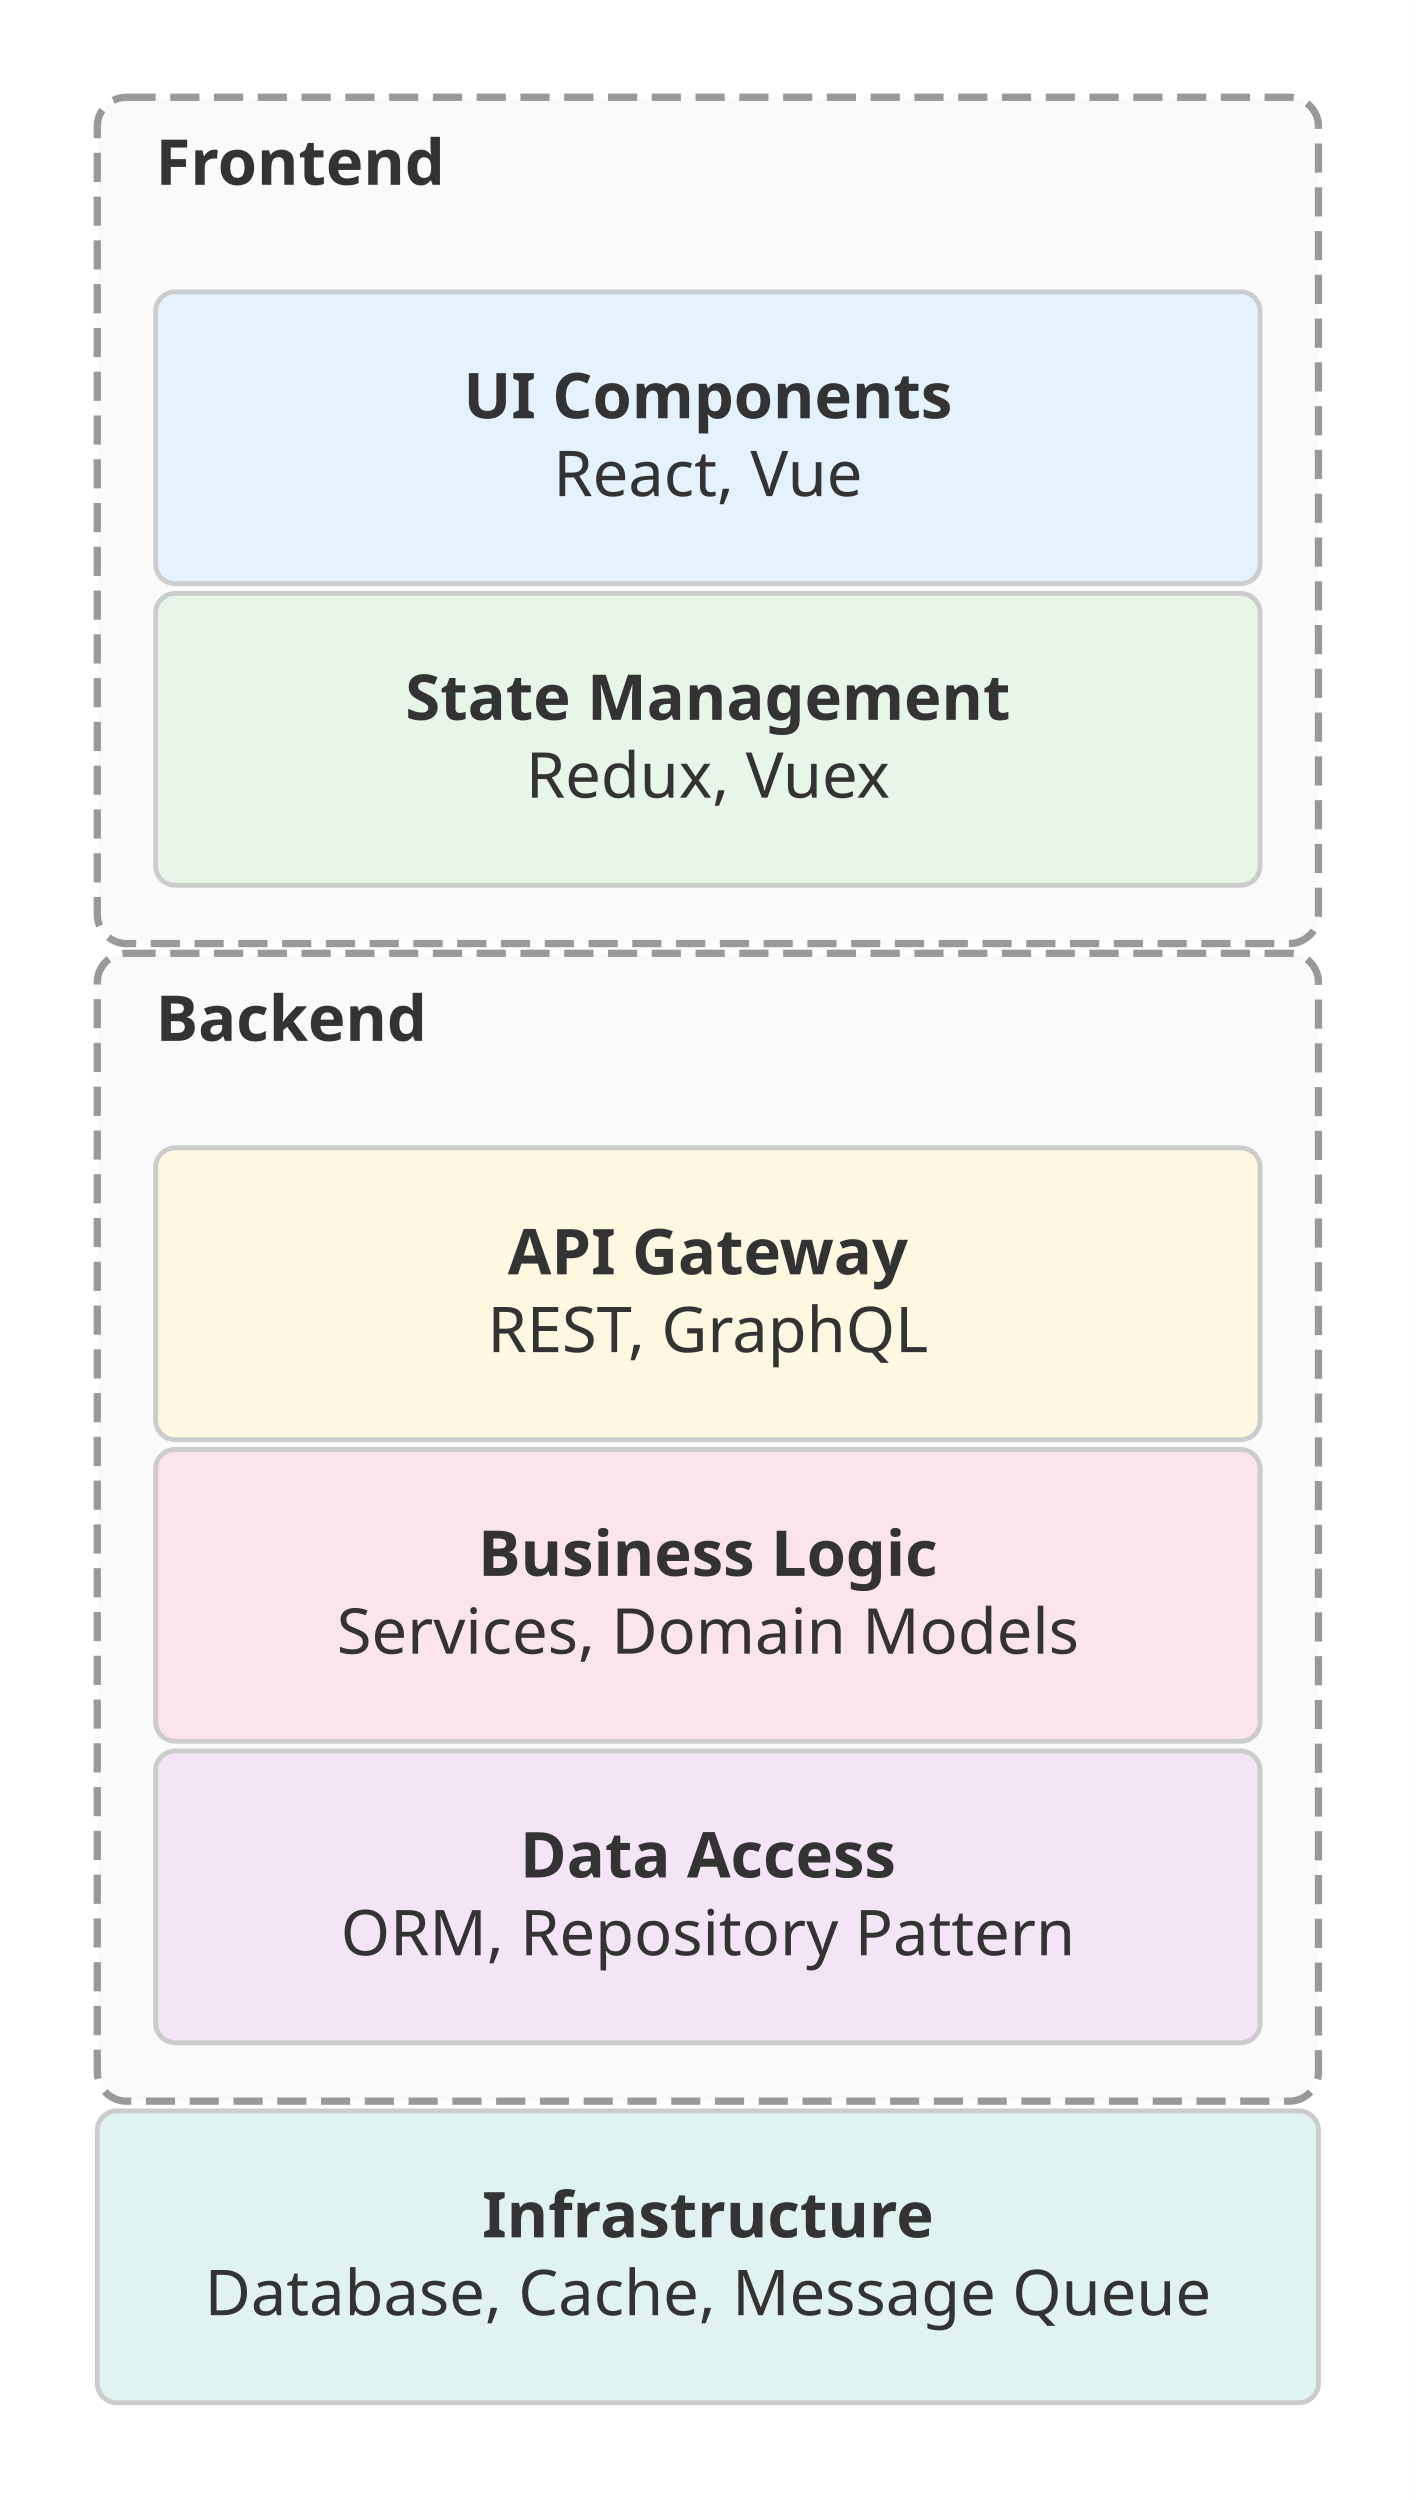
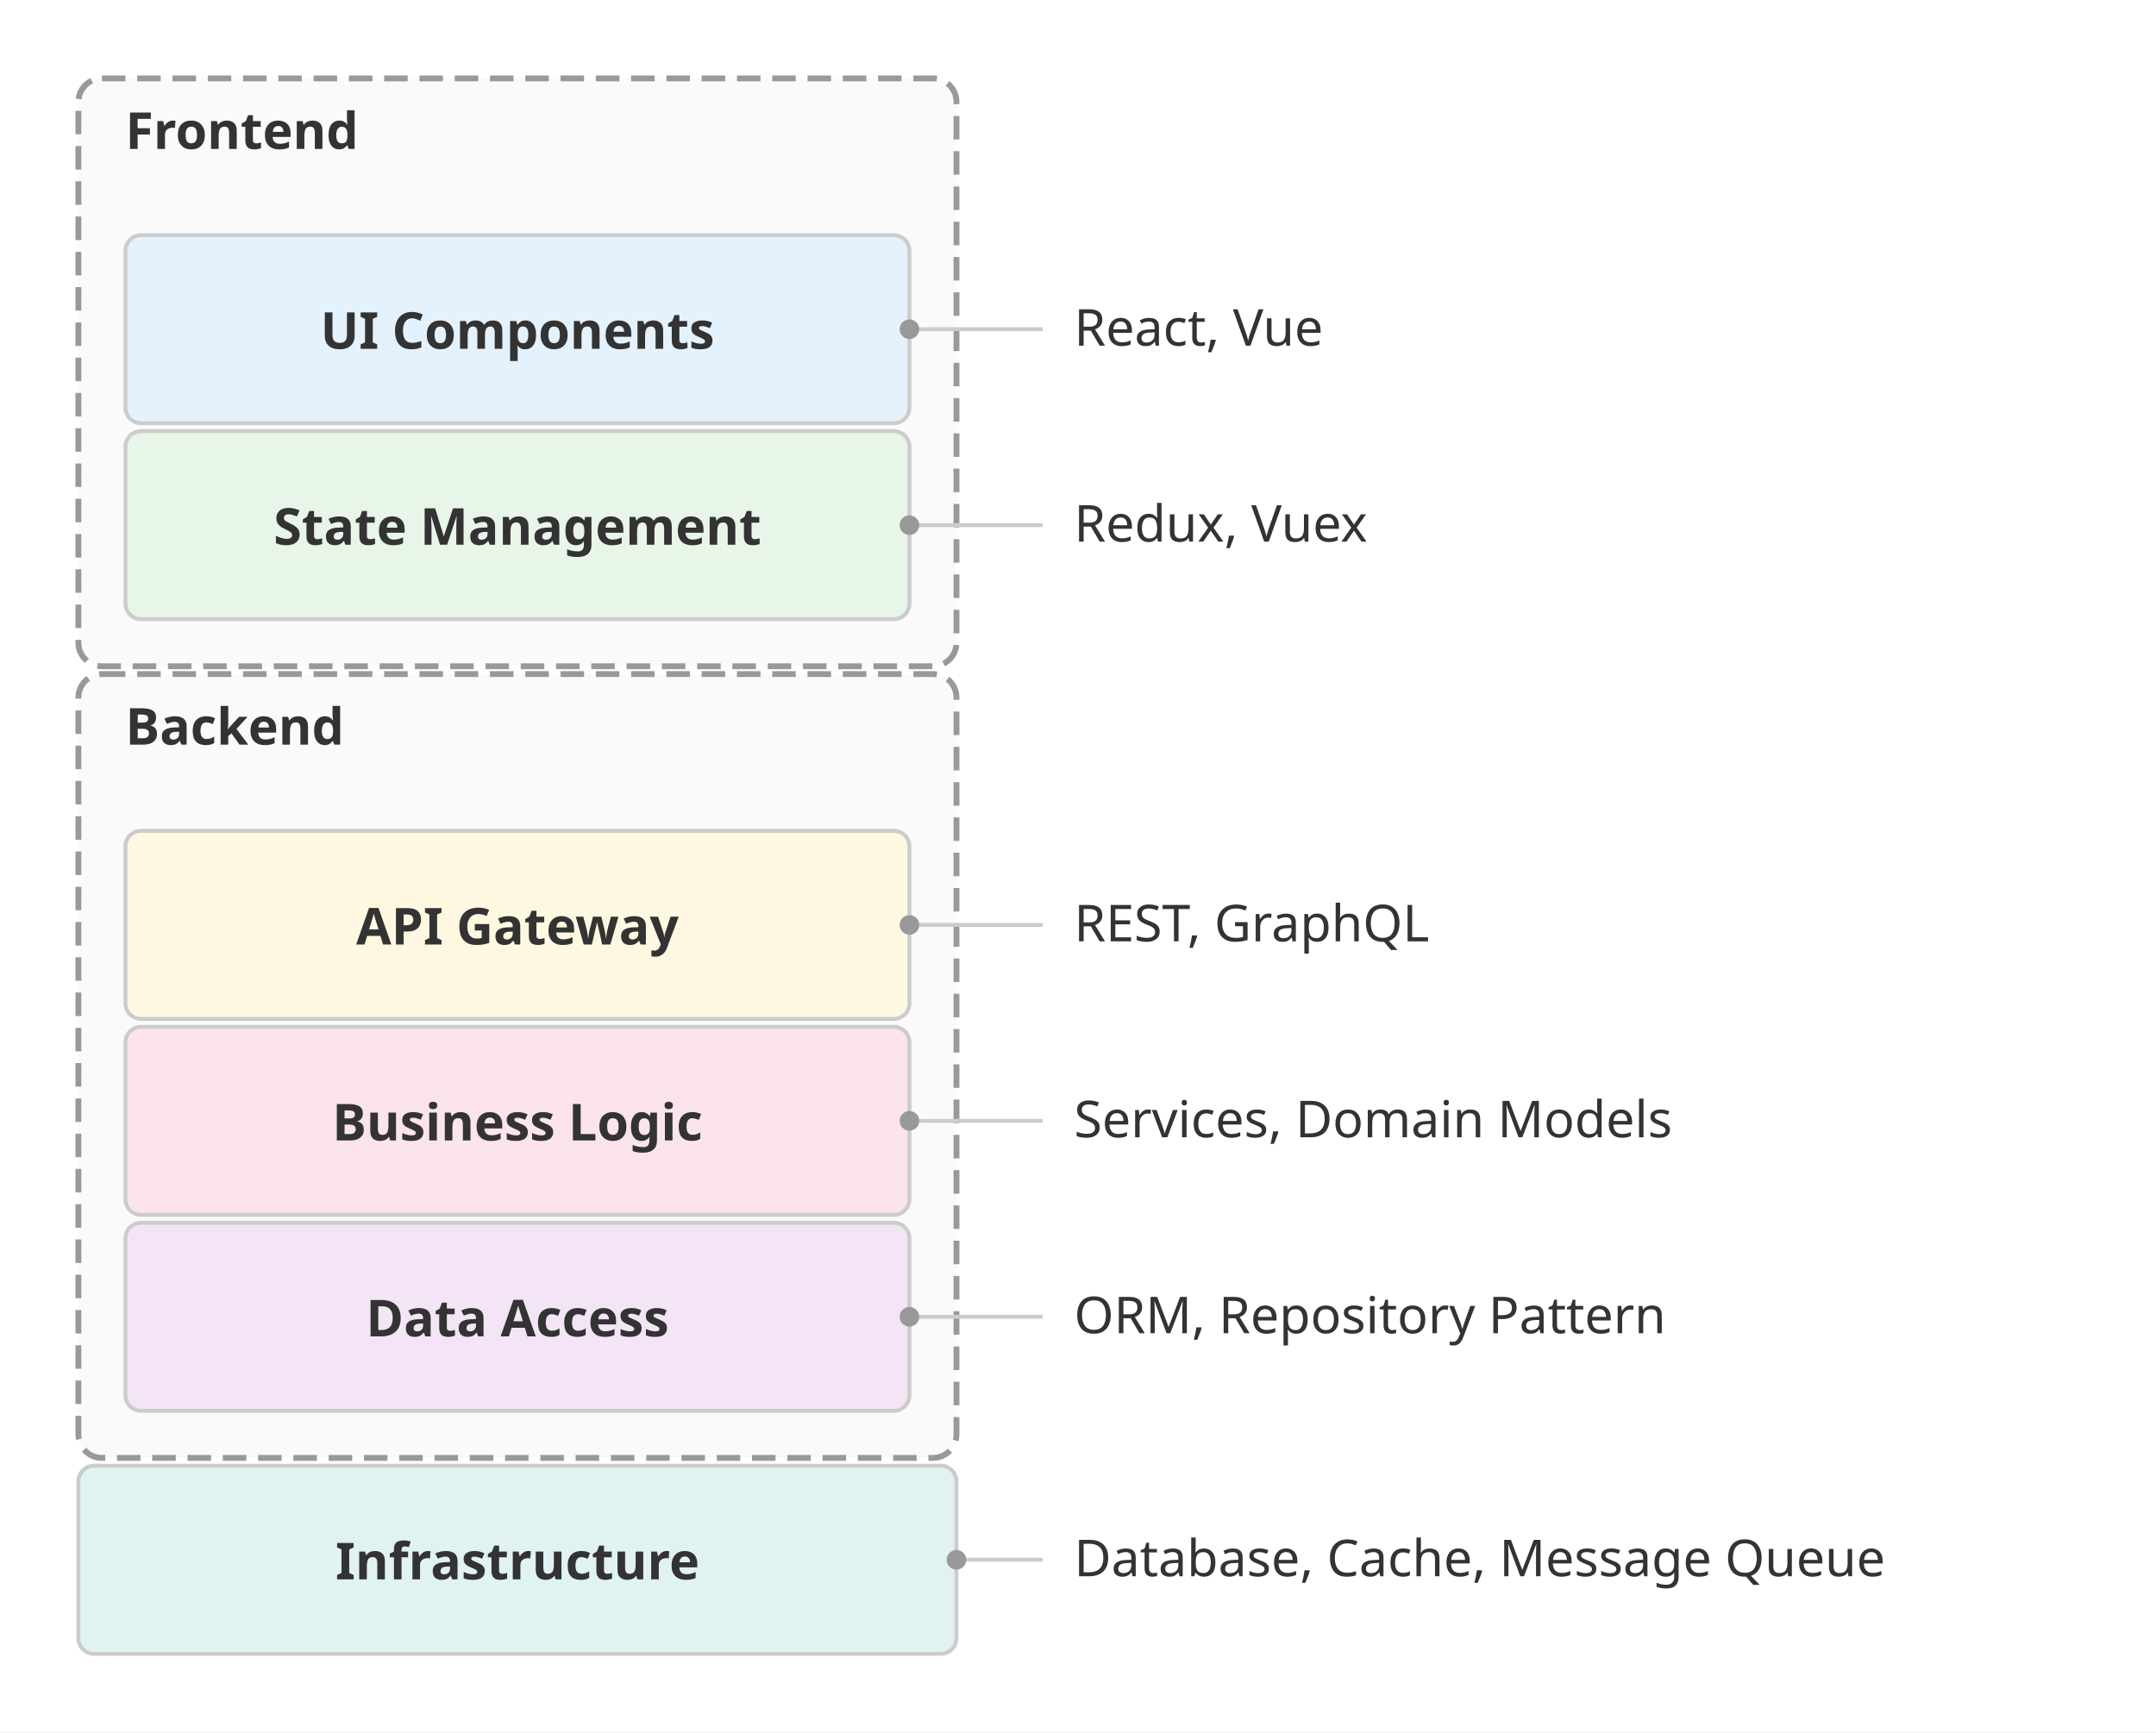
- <svg xmlns="http://www.w3.org/2000/svg" width="291.077" height="514" viewBox="0 0 291.077 514">
+ <svg xmlns="http://www.w3.org/2000/svg" width="550" height="442" viewBox="0 0 550 442">
  <rect width="100%" height="100%" fill="white" />
  <style>text { font-family: sans-serif; font-size: 13px; fill: #333; }</style>
-   <rect x="20" y="20" width="251.077" height="174" rx="6" fill="#fafafa" stroke="#999" stroke-width="1.5" stroke-dasharray="6,3" />
+   <rect x="20" y="20" width="224" height="150" rx="6" fill="#fafafa" stroke="#999" stroke-width="1.5" stroke-dasharray="6,3" />
  <text x="32" y="38" font-weight="bold" font-size="12" fill="#555">Frontend</text>
-   <rect x="32" y="60" width="227.077" height="60" rx="4" fill="#e3f2fd" stroke="#ccc" stroke-width="1" />
-   <text x="145.538" y="86" text-anchor="middle" font-weight="bold">UI Components</text>
-   <text x="145.538" y="102" text-anchor="middle" font-size="11" fill="#666">React, Vue</text>
-   <rect x="32" y="122" width="227.077" height="60" rx="4" fill="#e8f5e9" stroke="#ccc" stroke-width="1" />
-   <text x="145.538" y="148" text-anchor="middle" font-weight="bold">State Management</text>
-   <text x="145.538" y="164" text-anchor="middle" font-size="11" fill="#666">Redux, Vuex</text>
-   <rect x="20" y="196" width="251.077" height="236" rx="6" fill="#fafafa" stroke="#999" stroke-width="1.5" stroke-dasharray="6,3" />
-   <text x="32" y="214" font-weight="bold" font-size="12" fill="#555">Backend</text>
-   <rect x="32" y="236" width="227.077" height="60" rx="4" fill="#fff8e1" stroke="#ccc" stroke-width="1" />
-   <text x="145.538" y="262" text-anchor="middle" font-weight="bold">API Gateway</text>
-   <text x="145.538" y="278" text-anchor="middle" font-size="11" fill="#666">REST, GraphQL</text>
-   <rect x="32" y="298" width="227.077" height="60" rx="4" fill="#fce4ec" stroke="#ccc" stroke-width="1" />
-   <text x="145.538" y="324" text-anchor="middle" font-weight="bold">Business Logic</text>
-   <text x="145.538" y="340" text-anchor="middle" font-size="11" fill="#666">Services, Domain Models</text>
-   <rect x="32" y="360" width="227.077" height="60" rx="4" fill="#f3e5f5" stroke="#ccc" stroke-width="1" />
-   <text x="145.538" y="386" text-anchor="middle" font-weight="bold">Data Access</text>
-   <text x="145.538" y="402" text-anchor="middle" font-size="11" fill="#666">ORM, Repository Pattern</text>
-   <rect x="20" y="434" width="251.077" height="60" rx="4" fill="#e0f2f1" stroke="#ccc" stroke-width="1" />
-   <text x="145.538" y="460" text-anchor="middle" font-weight="bold">Infrastructure</text>
-   <text x="145.538" y="476" text-anchor="middle" font-size="11" fill="#666">Database, Cache, Message Queue</text>
+   <rect x="32" y="60" width="200" height="48" rx="4" fill="#e3f2fd" stroke="#ccc" stroke-width="1" />
+   <text x="132" y="89" text-anchor="middle" font-weight="bold">UI Components</text>
+   <line x1="232" y1="84" x2="266" y2="84" stroke="#ccc" stroke-width="1" />
+   <circle cx="232" cy="84" r="2.5" fill="#999" />
+   <text x="274" y="88.2" font-size="12" fill="#666">React, Vue</text>
+   <rect x="32" y="110" width="200" height="48" rx="4" fill="#e8f5e9" stroke="#ccc" stroke-width="1" />
+   <text x="132" y="139" text-anchor="middle" font-weight="bold">State Management</text>
+   <line x1="232" y1="134" x2="266" y2="134" stroke="#ccc" stroke-width="1" />
+   <circle cx="232" cy="134" r="2.5" fill="#999" />
+   <text x="274" y="138.2" font-size="12" fill="#666">Redux, Vuex</text>
+   <rect x="20" y="172" width="224" height="200" rx="6" fill="#fafafa" stroke="#999" stroke-width="1.5" stroke-dasharray="6,3" />
+   <text x="32" y="190" font-weight="bold" font-size="12" fill="#555">Backend</text>
+   <rect x="32" y="212" width="200" height="48" rx="4" fill="#fff8e1" stroke="#ccc" stroke-width="1" />
+   <text x="132" y="241" text-anchor="middle" font-weight="bold">API Gateway</text>
+   <line x1="232" y1="236" x2="266" y2="236" stroke="#ccc" stroke-width="1" />
+   <circle cx="232" cy="236" r="2.5" fill="#999" />
+   <text x="274" y="240.2" font-size="12" fill="#666">REST, GraphQL</text>
+   <rect x="32" y="262" width="200" height="48" rx="4" fill="#fce4ec" stroke="#ccc" stroke-width="1" />
+   <text x="132" y="291" text-anchor="middle" font-weight="bold">Business Logic</text>
+   <line x1="232" y1="286" x2="266" y2="286" stroke="#ccc" stroke-width="1" />
+   <circle cx="232" cy="286" r="2.5" fill="#999" />
+   <text x="274" y="290.2" font-size="12" fill="#666">Services, Domain Models</text>
+   <rect x="32" y="312" width="200" height="48" rx="4" fill="#f3e5f5" stroke="#ccc" stroke-width="1" />
+   <text x="132" y="341" text-anchor="middle" font-weight="bold">Data Access</text>
+   <line x1="232" y1="336" x2="266" y2="336" stroke="#ccc" stroke-width="1" />
+   <circle cx="232" cy="336" r="2.5" fill="#999" />
+   <text x="274" y="340.2" font-size="12" fill="#666">ORM, Repository Pattern</text>
+   <rect x="20" y="374" width="224" height="48" rx="4" fill="#e0f2f1" stroke="#ccc" stroke-width="1" />
+   <text x="132" y="403" text-anchor="middle" font-weight="bold">Infrastructure</text>
+   <line x1="244" y1="398" x2="266" y2="398" stroke="#ccc" stroke-width="1" />
+   <circle cx="244" cy="398" r="2.5" fill="#999" />
+   <text x="274" y="402.2" font-size="12" fill="#666">Database, Cache, Message Queue</text>
</svg>
